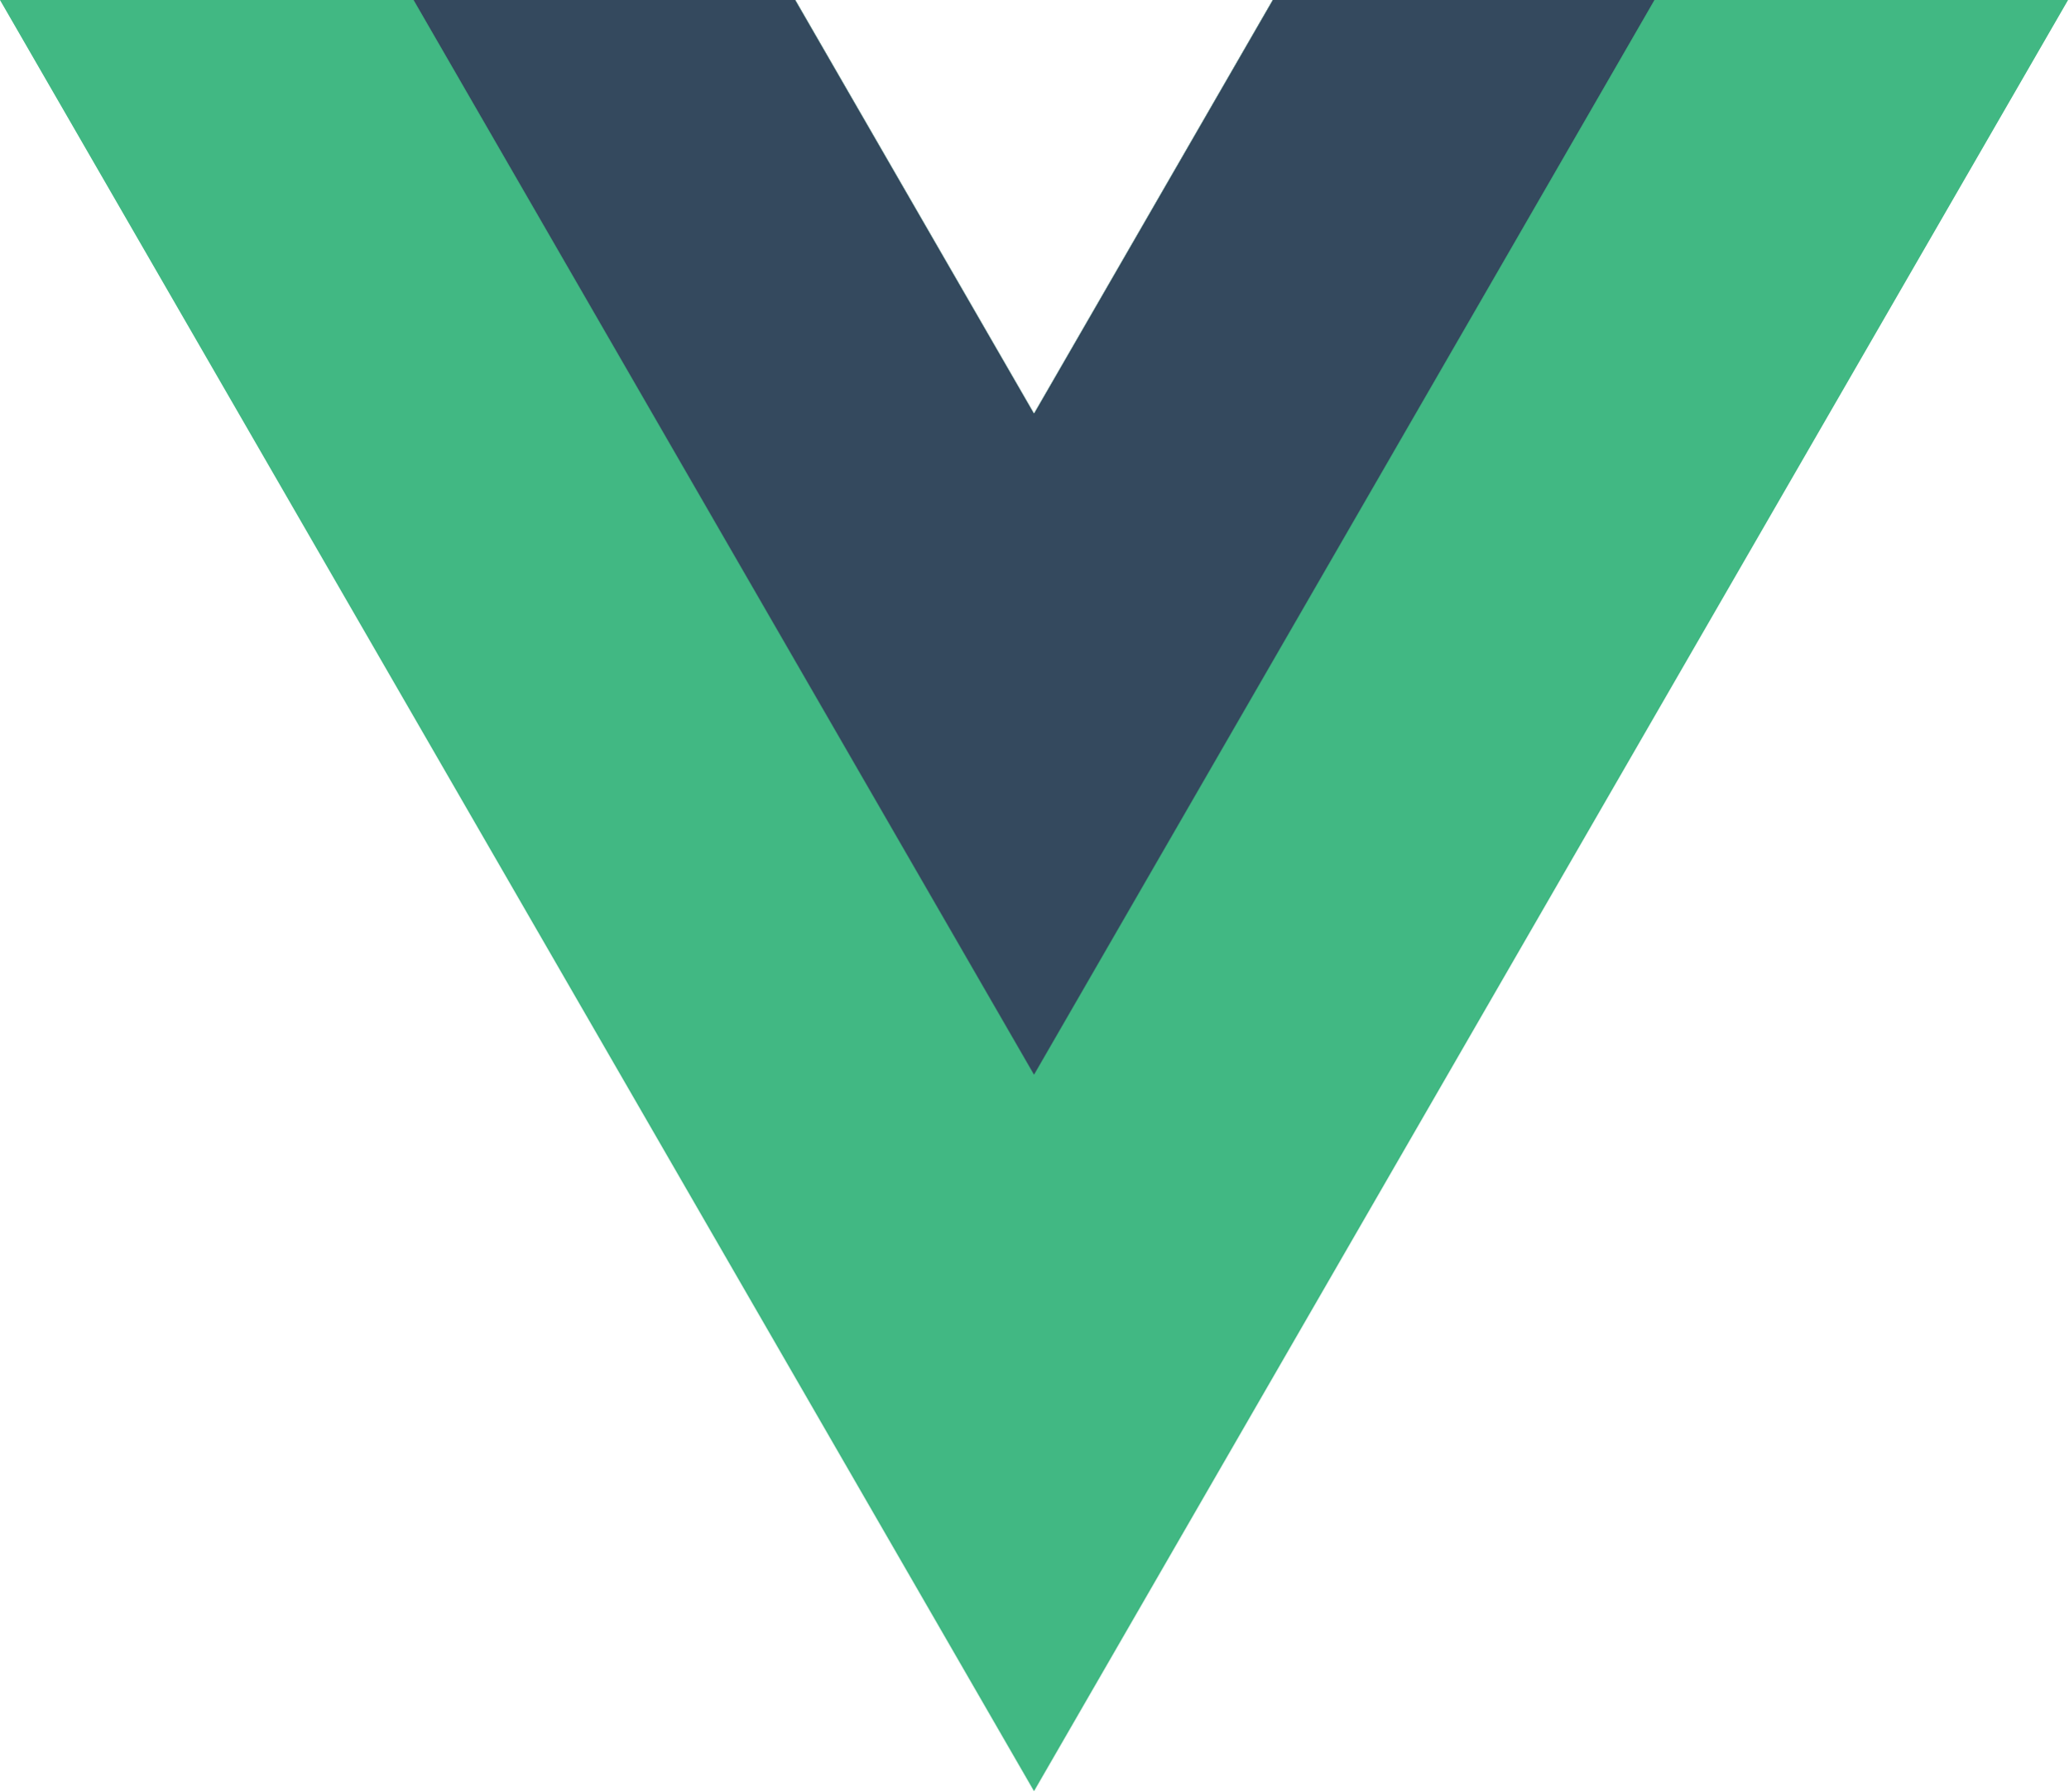
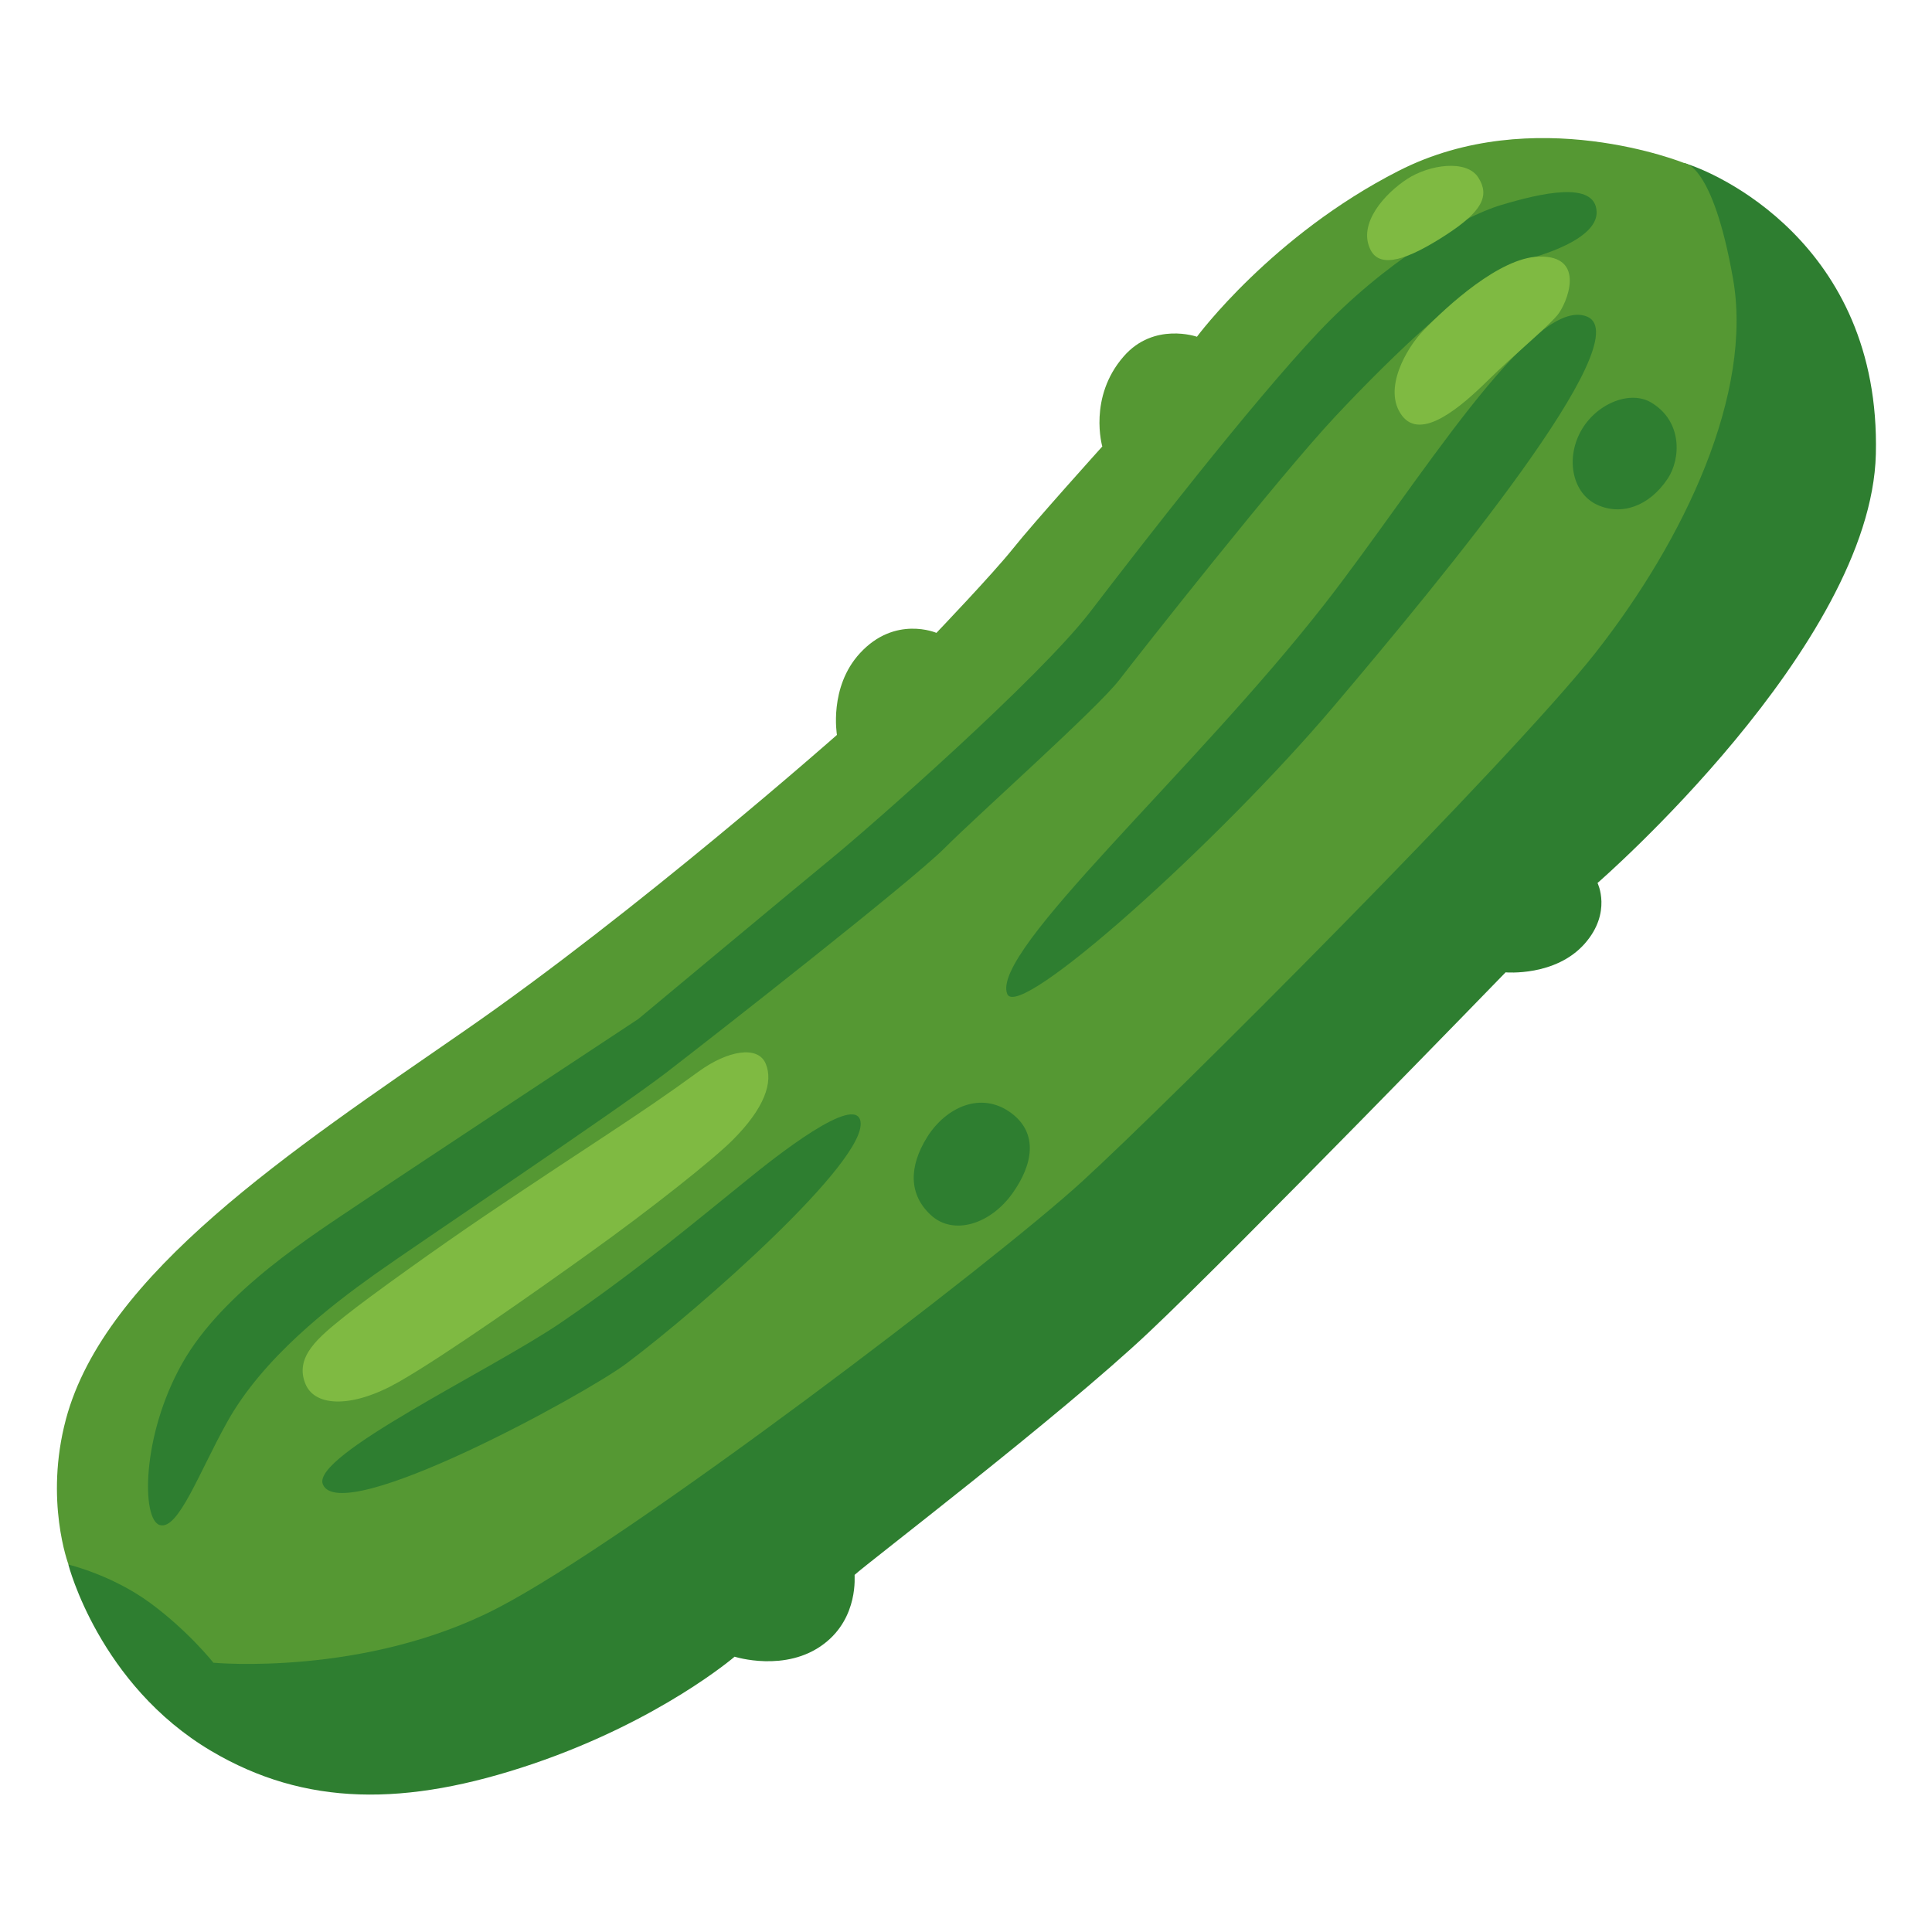
- <svg xmlns="http://www.w3.org/2000/svg" viewBox="0 0 261.76 226.69">
-   <path d="M161.096.001l-30.225 52.351L100.647.001H-.005l130.877 226.688L261.749.001z" fill="#41b883" />
-   <path d="M161.096.001l-30.225 52.351L100.647.001H52.346l78.526 136.01L209.398.001z" fill="#34495e" />
+ <svg xmlns="http://www.w3.org/2000/svg" width="800px" height="800px" viewBox="0 0 128 128" aria-hidden="true" role="img" class="iconify iconify--noto" preserveAspectRatio="xMidYMid meet">
+   <path d="M75.57 49.03L4.53 103.66s2.03 7.95 9.47 12.35c6.19 3.66 12.85 3.72 21.31.85c8.46-2.88 13.36-7.1 13.36-7.1s3.39 1.08 5.92-.85c2.32-1.76 2.01-4.55 2.03-4.57c.81-.76 13.56-10.48 19.48-16.06c5.92-5.58 23.65-23.86 23.65-23.86s3.31.3 5.25-1.91c1.81-2.06.84-4.01.84-4.01s18.13-15.73 18.44-28.41c.34-14.04-10.82-18.77-12.69-19.28c-1.86-.51-36.02 38.22-36.02 38.22z" fill="#2e7e30" />
+   <path d="M73.03 29.58s-4.57 5.07-5.92 6.77c-1.35 1.69-5.07 5.58-5.07 5.58s-2.74-1.19-5.07 1.35c-2.07 2.25-1.52 5.41-1.52 5.41s-13.2 11.67-24.7 19.62c-11.5 7.95-23.8 16.07-26.38 25.71c-1.44 5.38.17 9.64.17 9.64s2.88.68 5.41 2.54s4.19 3.96 4.19 3.96s10.02.94 18.82-3.62s32.8-22.84 38.72-28.25c5.92-5.41 28.45-27.96 34-35.01c5.95-7.56 10.49-17.25 9.13-24.86c-1.35-7.61-3.21-7.61-3.21-7.61s-9.98-4.06-18.94.51C84.26 15.6 79.3 22.31 79.3 22.31s-2.85-1-4.85 1.3c-2.37 2.71-1.42 5.97-1.42 5.97z" fill="#559833" />
+   <path d="M109.38 26.66c-1.43-.84-3.7.12-4.68 1.97s-.49 4.07 1.11 4.81c1.6.74 3.45.12 4.68-1.73c.88-1.33.98-3.82-1.11-5.05z" fill="#2e7e30" />
+   <path d="M66.98 73.73c-1.99-1.46-4.31-.37-5.55 1.6c-1.23 1.97-1.23 3.82.25 5.18c1.48 1.36 3.94.62 5.42-1.48c1.31-1.85 1.73-3.94-.12-5.3z" fill="#2e7e30" />
+   <path d="M66.73 65.85c.74 1.88 14.05-10.11 21.57-18.98s20.27-24.36 16.88-25.88c-3.57-1.6-11.4 11.32-17.38 18.98c-8.74 11.21-22.18 23.04-21.07 25.88z" fill="#2e7e30" />
+   <path d="M57.01 74.3c.44 2.61-10.57 12.33-15.5 16.03c-2.79 2.09-18.94 10.9-20.12 8.01c-.78-1.92 11.14-7.55 15.77-10.71c5.23-3.57 9.23-6.97 12.37-9.49c1.78-1.45 7.16-5.72 7.48-3.84z" fill="#2e7e30" />
+   <path d="M105.78 14.03c.05 1.31-1.92 2.44-4.88 3.22c-2.96.78-8.71 6.36-12.46 10.37c-3.75 4.01-12.8 15.5-14.28 17.42s-9.41 8.97-11.58 11.15s-15.07 12.28-18.46 14.89c-3.4 2.61-16.3 11.22-19.35 13.39c-2.81 2.01-7.36 5.47-9.74 9.78c-1.86 3.34-3.22 7.14-4.44 6.79s-1.22-5.92 1.48-10.71c2.7-4.79 8.71-8.54 11.93-10.71s18.29-12.11 18.29-12.11S52.74 58.8 55.18 56.8c2.44-2 13.67-11.85 17.07-16.29s10.63-13.76 15.07-18.47c4.44-4.7 9.49-7.66 12.11-8.45c2.61-.78 6.27-1.65 6.35.44z" fill="#2e7e30" />
+   <path d="M20.25 91.72c.65 1.51 3.14 1.57 6.18-.17c3.05-1.74 9.23-6.1 12.63-8.54c4.01-2.87 8.19-6.18 9.49-7.49c2.09-2.09 2.7-3.82 2.18-5.05s-2.53-.87-4.44.52c-4.18 3.05-6.97 4.7-14.2 9.58c-2.9 1.96-7.49 5.23-9.23 6.62c-1.74 1.4-3.39 2.7-2.61 4.53z" fill="#7fba42" />
+   <path d="M90.8 16.55c.65 1.3 2.53.61 4.96-.96s2.96-2.61 2.18-3.83c-.78-1.22-3.25-.85-4.7.09c-1.48.96-3.31 2.96-2.44 4.7z" fill="#7fba42" />
+   <path d="M92.89 27.54c1.27 1.68 3.89-.56 5.71-2.36c1.72-1.69 3.8-3.38 4.58-4.3c.61-.72 1.99-3.97-1.23-3.88c-2.6.07-6.08 3.28-7.63 4.88c-1.12 1.15-2.75 3.92-1.43 5.66z" fill="#7fba42" />
</svg>
